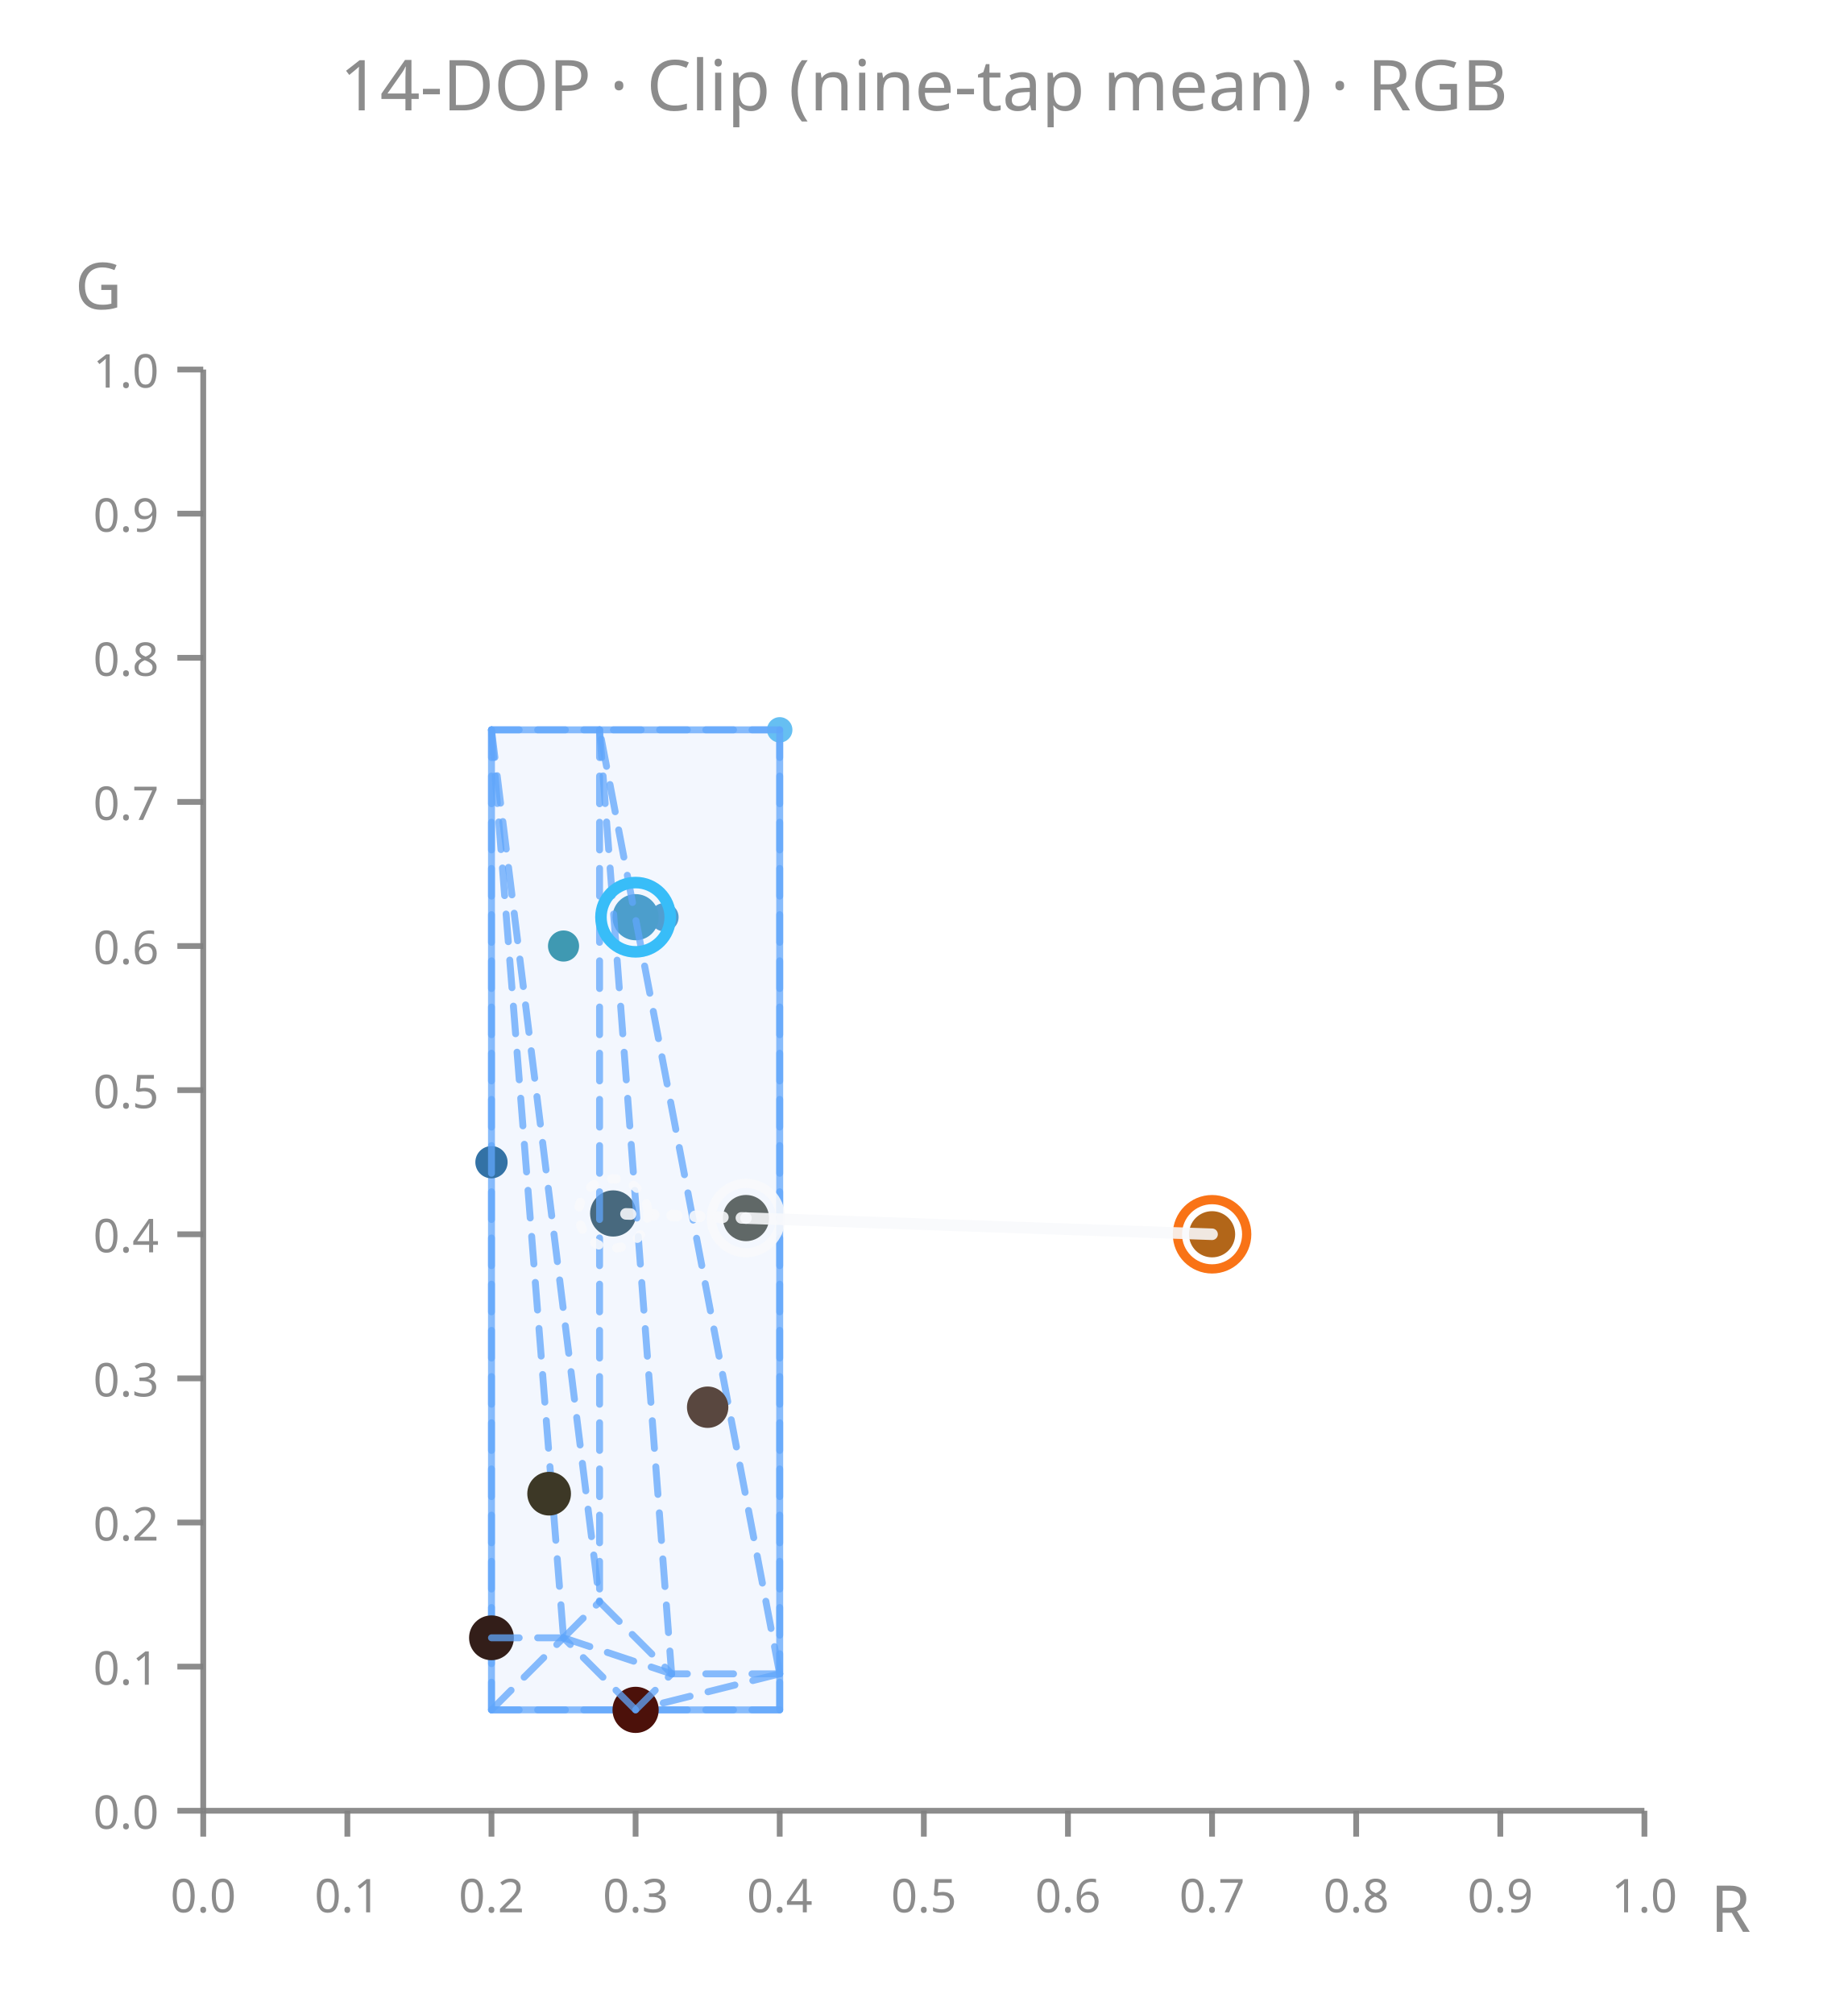
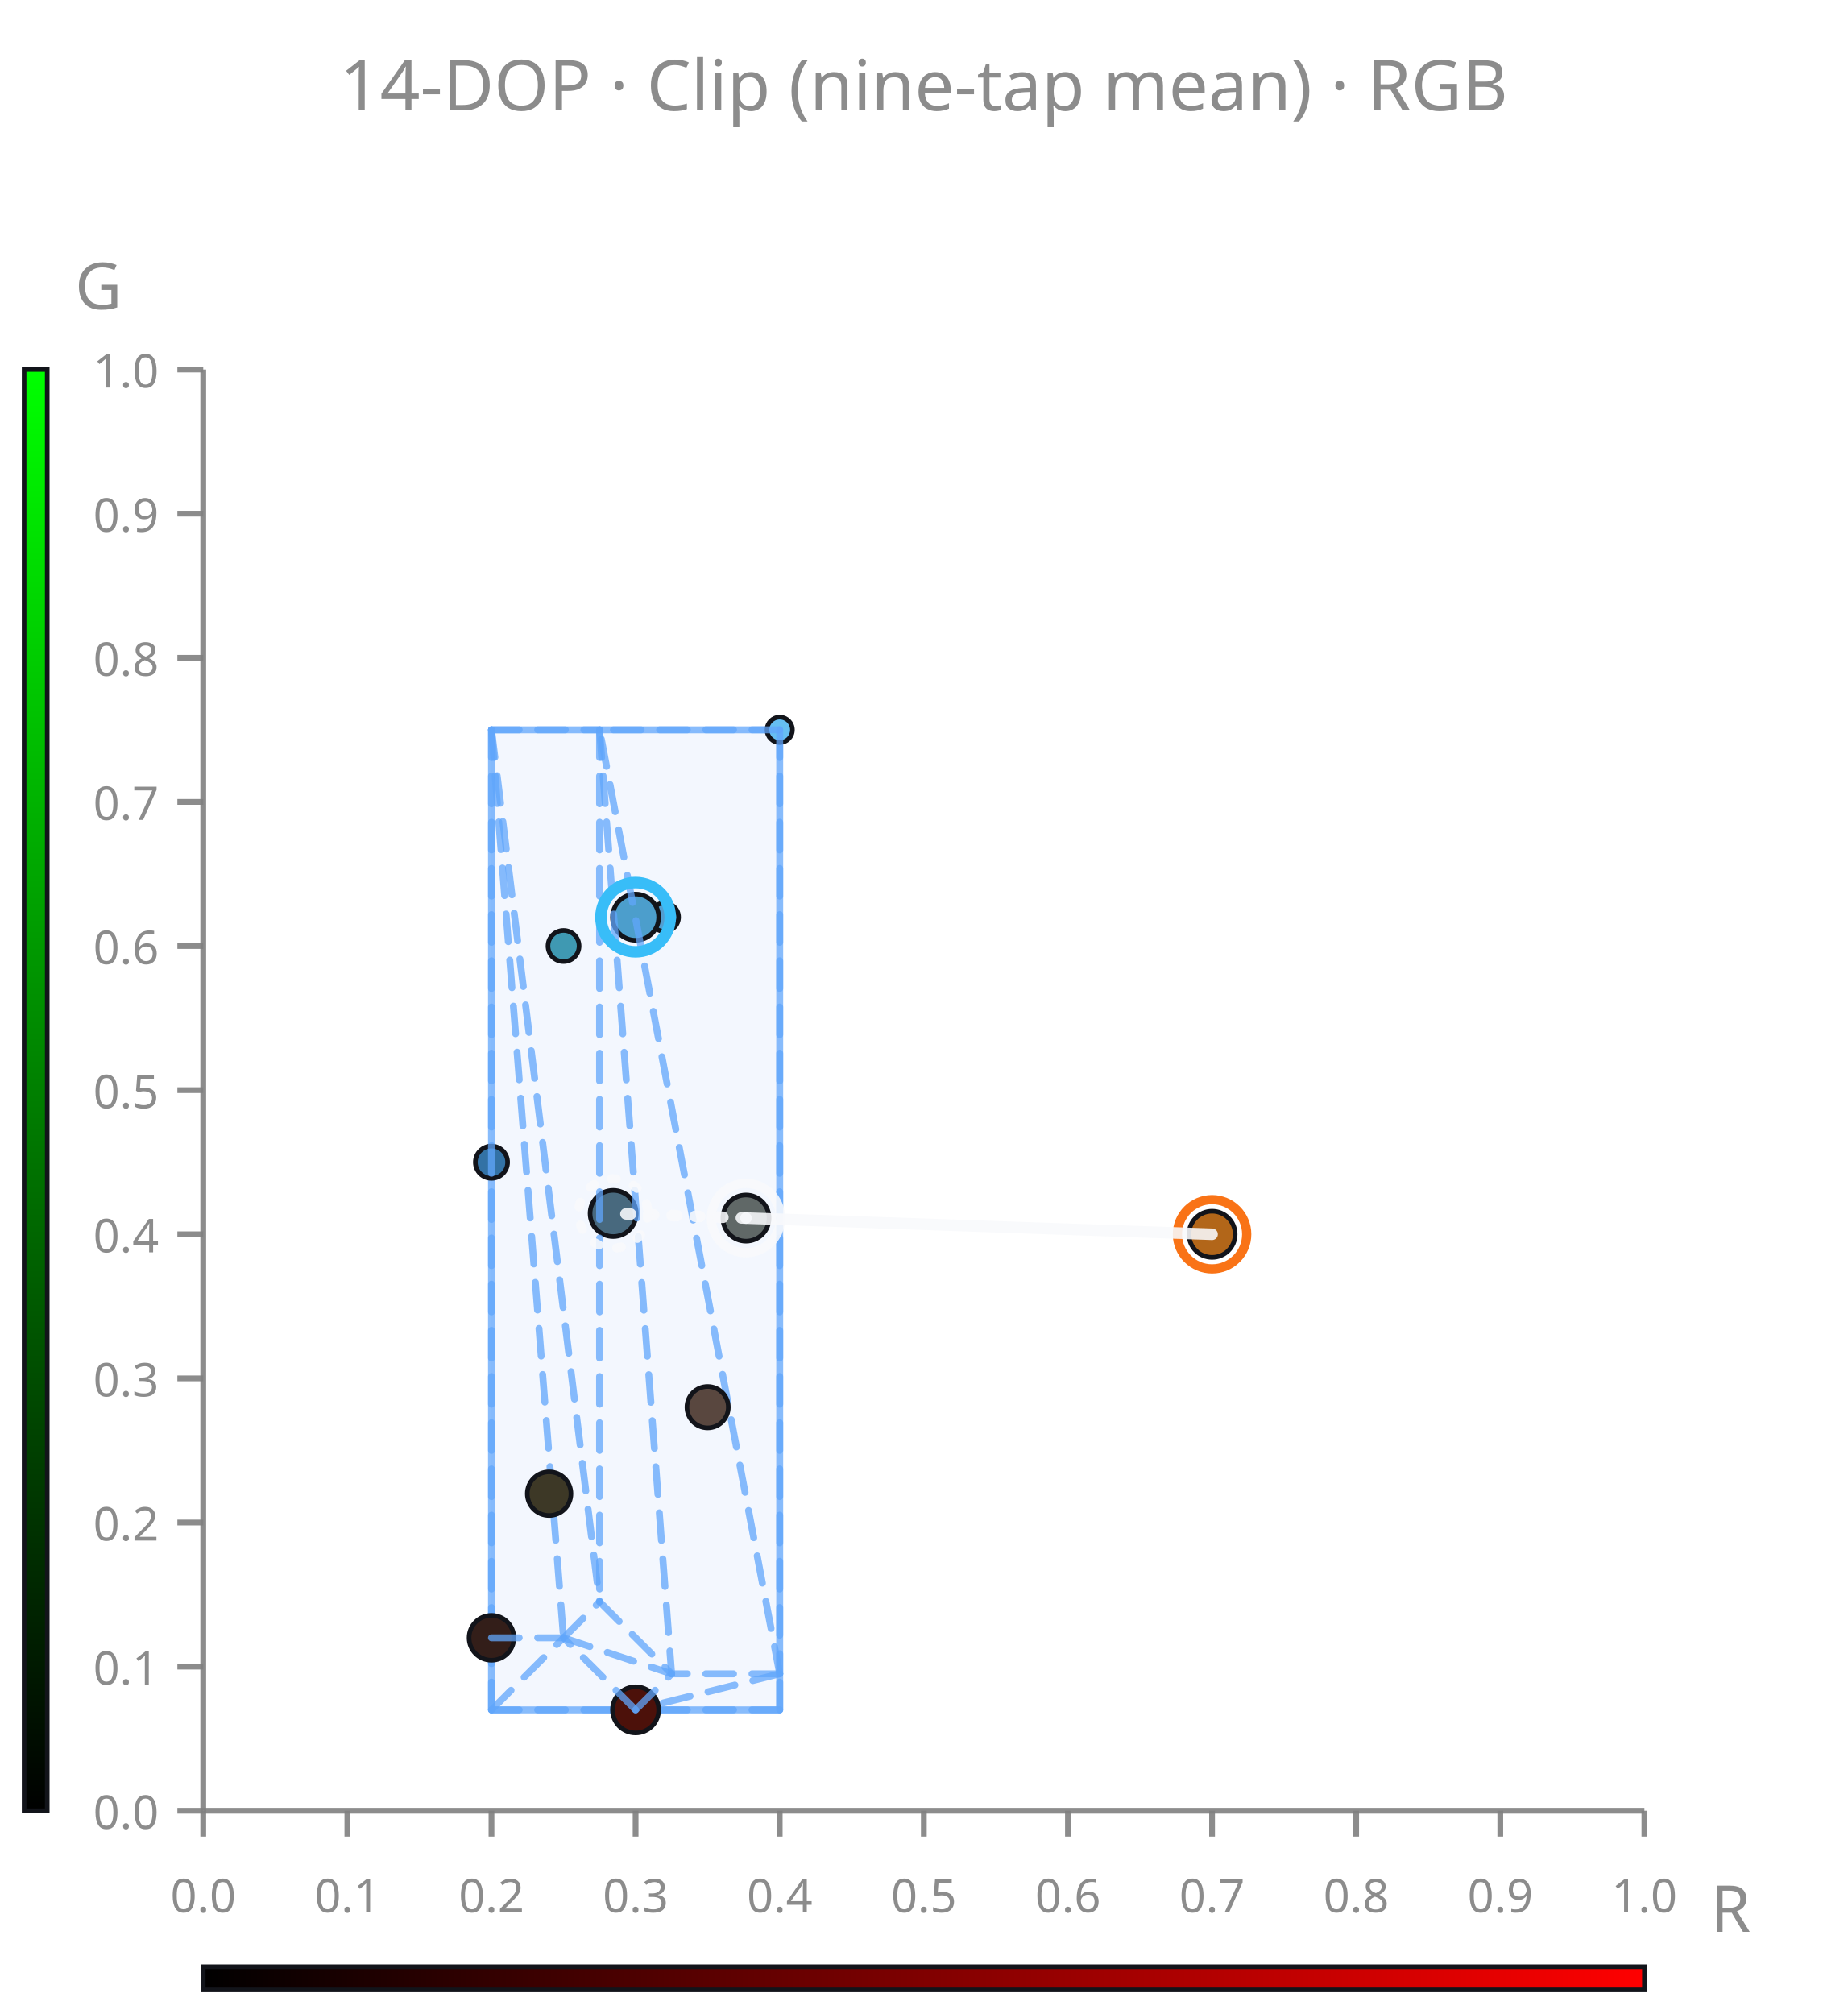
<svg xmlns="http://www.w3.org/2000/svg" baseProfile="full" height="436.0px" version="1.1" viewBox="0,0,400.0,436.0" width="400.0px">
-   <defs />
+   <defs>
+     <linearGradient gradientUnits="userSpaceOnUse" id="plotGradY_2_1_2" x1="7.724" x2="7.724" y1="80" y2="392.0">
+       <stop offset="0" stop-color="rgb(0,255,0)" />
+       <stop offset="1" stop-color="rgb(0,0,0)" />
+     </linearGradient>
+     <linearGradient gradientUnits="userSpaceOnUse" id="plotGradX_2_1_2" x1="44.0" x2="356" y1="428.276" y2="428.276">
+       <stop offset="0" stop-color="rgb(0,0,0)" />
+       <stop offset="1" stop-color="rgb(255,0,0)" />
+     </linearGradient>
+   </defs>
  <g class="layer_bg" />
  <g class="layer_boundary">
    <polygon fill="rgba(59,130,246,0.06)" points="106.4,370.16 168.8,370.16 168.8,158 106.4,158" stroke="rgba(96,165,250,0.75)" stroke-linejoin="round" stroke-width="1.5" />
  </g>
  <g class="layer_axes">
    <line fill="none" stroke="rgba(128,128,128,0.9)" stroke-width="1.25" x1="44.0" x2="356" y1="392.0" y2="392.0" />
    <line fill="none" stroke="rgba(128,128,128,0.9)" stroke-width="1.25" x1="44.0" x2="44.0" y1="392.0" y2="80" />
    <line fill="none" stroke="rgba(128,128,128,0.9)" stroke-width="1.25" x1="44.0" x2="44.0" y1="392.0" y2="397.6" />
    <text dominant-baseline="hanging" fill="rgba(128,128,128,0.9)" font-family="sans-serif" font-size="10.08" text-anchor="middle" x="44.0" y="406.168">0.0</text>
    <line fill="none" stroke="rgba(128,128,128,0.9)" stroke-width="1.25" x1="75.2" x2="75.2" y1="392.0" y2="397.6" />
    <text dominant-baseline="hanging" fill="rgba(128,128,128,0.9)" font-family="sans-serif" font-size="10.08" text-anchor="middle" x="75.2" y="406.168">0.1</text>
    <line fill="none" stroke="rgba(128,128,128,0.9)" stroke-width="1.25" x1="106.4" x2="106.4" y1="392.0" y2="397.6" />
    <text dominant-baseline="hanging" fill="rgba(128,128,128,0.9)" font-family="sans-serif" font-size="10.08" text-anchor="middle" x="106.4" y="406.168">0.2</text>
    <line fill="none" stroke="rgba(128,128,128,0.9)" stroke-width="1.25" x1="137.6" x2="137.6" y1="392.0" y2="397.6" />
    <text dominant-baseline="hanging" fill="rgba(128,128,128,0.9)" font-family="sans-serif" font-size="10.08" text-anchor="middle" x="137.6" y="406.168">0.3</text>
    <line fill="none" stroke="rgba(128,128,128,0.9)" stroke-width="1.25" x1="168.8" x2="168.8" y1="392.0" y2="397.6" />
    <text dominant-baseline="hanging" fill="rgba(128,128,128,0.9)" font-family="sans-serif" font-size="10.08" text-anchor="middle" x="168.8" y="406.168">0.4</text>
    <line fill="none" stroke="rgba(128,128,128,0.9)" stroke-width="1.25" x1="200" x2="200" y1="392.0" y2="397.6" />
    <text dominant-baseline="hanging" fill="rgba(128,128,128,0.9)" font-family="sans-serif" font-size="10.08" text-anchor="middle" x="200" y="406.168">0.5</text>
    <line fill="none" stroke="rgba(128,128,128,0.9)" stroke-width="1.25" x1="231.2" x2="231.2" y1="392.0" y2="397.6" />
    <text dominant-baseline="hanging" fill="rgba(128,128,128,0.9)" font-family="sans-serif" font-size="10.08" text-anchor="middle" x="231.2" y="406.168">0.6</text>
    <line fill="none" stroke="rgba(128,128,128,0.9)" stroke-width="1.25" x1="262.4" x2="262.4" y1="392.0" y2="397.6" />
    <text dominant-baseline="hanging" fill="rgba(128,128,128,0.9)" font-family="sans-serif" font-size="10.08" text-anchor="middle" x="262.4" y="406.168">0.7</text>
    <line fill="none" stroke="rgba(128,128,128,0.9)" stroke-width="1.25" x1="293.6" x2="293.6" y1="392.0" y2="397.6" />
    <text dominant-baseline="hanging" fill="rgba(128,128,128,0.9)" font-family="sans-serif" font-size="10.08" text-anchor="middle" x="293.6" y="406.168">0.8</text>
    <line fill="none" stroke="rgba(128,128,128,0.9)" stroke-width="1.25" x1="324.8" x2="324.8" y1="392.0" y2="397.6" />
    <text dominant-baseline="hanging" fill="rgba(128,128,128,0.9)" font-family="sans-serif" font-size="10.08" text-anchor="middle" x="324.8" y="406.168">0.9</text>
    <line fill="none" stroke="rgba(128,128,128,0.9)" stroke-width="1.25" x1="356" x2="356" y1="392.0" y2="397.6" />
    <text dominant-baseline="hanging" fill="rgba(128,128,128,0.9)" font-family="sans-serif" font-size="10.08" text-anchor="middle" x="356" y="406.168">1.0</text>
    <line fill="none" stroke="rgba(128,128,128,0.9)" stroke-width="1.25" x1="44.0" x2="38.4" y1="392.0" y2="392.0" />
    <text dominant-baseline="central" fill="rgba(128,128,128,0.9)" font-family="sans-serif" font-size="10.08" text-anchor="end" x="34.4" y="392.0">0.0</text>
    <line fill="none" stroke="rgba(128,128,128,0.9)" stroke-width="1.25" x1="44.0" x2="38.4" y1="360.8" y2="360.8" />
    <text dominant-baseline="central" fill="rgba(128,128,128,0.9)" font-family="sans-serif" font-size="10.08" text-anchor="end" x="34.4" y="360.8">0.1</text>
    <line fill="none" stroke="rgba(128,128,128,0.9)" stroke-width="1.25" x1="44.0" x2="38.4" y1="329.6" y2="329.6" />
    <text dominant-baseline="central" fill="rgba(128,128,128,0.9)" font-family="sans-serif" font-size="10.08" text-anchor="end" x="34.4" y="329.6">0.2</text>
    <line fill="none" stroke="rgba(128,128,128,0.9)" stroke-width="1.25" x1="44.0" x2="38.4" y1="298.4" y2="298.4" />
    <text dominant-baseline="central" fill="rgba(128,128,128,0.9)" font-family="sans-serif" font-size="10.08" text-anchor="end" x="34.4" y="298.4">0.3</text>
    <line fill="none" stroke="rgba(128,128,128,0.9)" stroke-width="1.25" x1="44.0" x2="38.4" y1="267.2" y2="267.2" />
    <text dominant-baseline="central" fill="rgba(128,128,128,0.9)" font-family="sans-serif" font-size="10.08" text-anchor="end" x="34.4" y="267.2">0.4</text>
    <line fill="none" stroke="rgba(128,128,128,0.9)" stroke-width="1.25" x1="44.0" x2="38.4" y1="236" y2="236" />
    <text dominant-baseline="central" fill="rgba(128,128,128,0.9)" font-family="sans-serif" font-size="10.08" text-anchor="end" x="34.4" y="236">0.5</text>
    <line fill="none" stroke="rgba(128,128,128,0.9)" stroke-width="1.25" x1="44.0" x2="38.4" y1="204.8" y2="204.8" />
    <text dominant-baseline="central" fill="rgba(128,128,128,0.9)" font-family="sans-serif" font-size="10.08" text-anchor="end" x="34.4" y="204.8">0.6</text>
    <line fill="none" stroke="rgba(128,128,128,0.9)" stroke-width="1.25" x1="44.0" x2="38.4" y1="173.6" y2="173.6" />
    <text dominant-baseline="central" fill="rgba(128,128,128,0.9)" font-family="sans-serif" font-size="10.08" text-anchor="end" x="34.4" y="173.6">0.7</text>
    <line fill="none" stroke="rgba(128,128,128,0.9)" stroke-width="1.25" x1="44.0" x2="38.4" y1="142.4" y2="142.4" />
    <text dominant-baseline="central" fill="rgba(128,128,128,0.9)" font-family="sans-serif" font-size="10.08" text-anchor="end" x="34.4" y="142.4">0.8</text>
    <line fill="none" stroke="rgba(128,128,128,0.9)" stroke-width="1.25" x1="44.0" x2="38.4" y1="111.2" y2="111.2" />
    <text dominant-baseline="central" fill="rgba(128,128,128,0.9)" font-family="sans-serif" font-size="10.08" text-anchor="end" x="34.4" y="111.2">0.9</text>
    <line fill="none" stroke="rgba(128,128,128,0.9)" stroke-width="1.25" x1="44.0" x2="38.4" y1="80" y2="80" />
    <text dominant-baseline="central" fill="rgba(128,128,128,0.9)" font-family="sans-serif" font-size="10.08" text-anchor="end" x="34.4" y="80">1.0</text>
    <text fill="rgba(128,128,128,0.9)" font-family="sans-serif" font-size="14" x="370.3" y="418.208">R</text>
    <text fill="rgba(128,128,128,0.9)" font-family="sans-serif" font-size="14" x="16.224" y="66.928">G</text>
+     <rect fill="url(#plotGradY_2_1_2) none" height="312" shape-rendering="geometricPrecision" stroke="rgba(18,20,26,1.0)" stroke-width="1.0" width="5.0" x="5.224" y="80" />
+     <rect fill="url(#plotGradX_2_1_2) none" height="5.0" shape-rendering="geometricPrecision" stroke="rgba(18,20,26,1.0)" stroke-width="1.0" width="312" x="44.0" y="425.776" />
  </g>
  <g class="layer_dots">
-     <circle cx="168.8" cy="158" fill="rgb(102,191,242)" r="2.75" stroke="none" />
-     <circle cx="143.84" cy="198.56" fill="rgb(81,158,209)" r="3.071" stroke="none" />
-     <circle cx="137.6" cy="198.56" fill="rgb(76,158,204)" r="5.0" stroke="none" />
+     <circle cx="168.8" cy="158" fill="rgb(102,191,242)" r="2.75" stroke="rgba(18,20,26,1.0)" stroke-width="1.0" />
+     <circle cx="143.84" cy="198.56" fill="rgb(81,158,209)" r="3.071" stroke="rgba(18,20,26,1.0)" stroke-width="1.0" />
+     <circle cx="137.6" cy="198.56" fill="rgb(76,158,204)" r="5.0" stroke="rgba(18,20,26,1.0)" stroke-width="1.0" />
    <line fill="none" stroke="rgba(96,165,250,0.75)" stroke-dasharray="6,4" stroke-linecap="round" stroke-width="1.5" x1="168.8" x2="129.8" y1="158" y2="158" />
-     <circle cx="122" cy="204.8" fill="rgb(63,153,178)" r="3.368" stroke="none" />
+     <circle cx="122" cy="204.8" fill="rgb(63,153,178)" r="3.368" stroke="rgba(18,20,26,1.0)" stroke-width="1.0" />
    <line fill="none" stroke="rgba(96,165,250,0.75)" stroke-dasharray="6,4" stroke-linecap="round" stroke-width="1.5" x1="106.4" x2="129.8" y1="158" y2="158" />
-     <circle cx="106.4" cy="251.6" fill="rgb(51,114,165)" r="3.492" stroke="none" />
-     <circle cx="132.747" cy="262.693" fill="rgb(72,105,126)" r="5.0" stroke="none" />
+     <circle cx="106.4" cy="251.6" fill="rgb(51,114,165)" r="3.492" stroke="rgba(18,20,26,1.0)" stroke-width="1.0" />
+     <circle cx="132.747" cy="262.693" fill="rgb(72,105,126)" r="5.0" stroke="rgba(18,20,26,1.0)" stroke-width="1.0" />
    <line fill="none" stroke="rgba(96,165,250,0.75)" stroke-dasharray="6,4" stroke-linecap="round" stroke-width="1.5" x1="168.8" x2="168.8" y1="158" y2="362.36" />
-     <circle cx="161.498" cy="263.693" fill="rgb(96,104,103)" r="5.0" stroke="none" />
+     <circle cx="161.498" cy="263.693" fill="rgb(96,104,103)" r="5.0" stroke="rgba(18,20,26,1.0)" stroke-width="1.0" />
    <line fill="none" stroke="rgba(96,165,250,0.75)" stroke-dasharray="6,4" stroke-linecap="round" stroke-width="1.5" x1="106.4" x2="106.4" y1="158" y2="354.56" />
    <line fill="none" stroke="rgba(96,165,250,0.75)" stroke-dasharray="6,4" stroke-linecap="round" stroke-width="1.5" x1="168.8" x2="129.8" y1="362.36" y2="158" />
    <line fill="none" stroke="rgba(96,165,250,0.75)" stroke-dasharray="6,4" stroke-linecap="round" stroke-width="1.5" x1="106.4" x2="122" y1="158" y2="354.56" />
    <line fill="none" stroke="rgba(96,165,250,0.75)" stroke-dasharray="6,4" stroke-linecap="round" stroke-width="1.5" x1="106.4" x2="129.8" y1="158" y2="346.76" />
    <line fill="none" stroke="rgba(96,165,250,0.75)" stroke-dasharray="6,4" stroke-linecap="round" stroke-width="1.5" x1="129.8" x2="129.8" y1="158" y2="346.76" />
    <line fill="none" stroke="rgba(96,165,250,0.75)" stroke-dasharray="6,4" stroke-linecap="round" stroke-width="1.5" x1="129.8" x2="145.4" y1="158" y2="362.36" />
-     <circle cx="153.2" cy="304.64" fill="rgb(89,71,63)" r="4.481" stroke="none" />
-     <circle cx="118.88" cy="323.36" fill="rgb(61,56,38)" r="4.728" stroke="none" />
+     <circle cx="153.2" cy="304.64" fill="rgb(89,71,63)" r="4.481" stroke="rgba(18,20,26,1.0)" stroke-width="1.0" />
+     <circle cx="118.88" cy="323.36" fill="rgb(61,56,38)" r="4.728" stroke="rgba(18,20,26,1.0)" stroke-width="1.0" />
    <line fill="none" stroke="rgba(96,165,250,0.75)" stroke-dasharray="6,4" stroke-linecap="round" stroke-width="1.5" x1="168.8" x2="168.8" y1="370.16" y2="362.36" />
    <line fill="none" stroke="rgba(96,165,250,0.75)" stroke-dasharray="6,4" stroke-linecap="round" stroke-width="1.5" x1="106.4" x2="106.4" y1="370.16" y2="354.56" />
-     <circle cx="106.4" cy="354.56" fill="rgb(51,30,25)" r="4.852" stroke="none" />
-     <circle cx="262.4" cy="267.2" fill="rgb(178,102,25)" r="5.0" stroke="none" />
+     <circle cx="106.4" cy="354.56" fill="rgb(51,30,25)" r="4.852" stroke="rgba(18,20,26,1.0)" stroke-width="1.0" />
+     <circle cx="262.4" cy="267.2" fill="rgb(178,102,25)" r="5.0" stroke="rgba(18,20,26,1.0)" stroke-width="1.0" />
    <line fill="none" stroke="rgba(96,165,250,0.75)" stroke-dasharray="6,4" stroke-linecap="round" stroke-width="1.5" x1="168.8" x2="137.6" y1="370.16" y2="370.16" />
    <line fill="none" stroke="rgba(96,165,250,0.75)" stroke-dasharray="6,4" stroke-linecap="round" stroke-width="1.5" x1="106.4" x2="137.6" y1="370.16" y2="370.16" />
    <line fill="none" stroke="rgba(96,165,250,0.75)" stroke-dasharray="6,4" stroke-linecap="round" stroke-width="1.5" x1="106.4" x2="122" y1="370.16" y2="354.56" />
    <line fill="none" stroke="rgba(96,165,250,0.75)" stroke-dasharray="6,4" stroke-linecap="round" stroke-width="1.5" x1="168.8" x2="137.6" y1="362.36" y2="370.16" />
    <line fill="none" stroke="rgba(96,165,250,0.75)" stroke-dasharray="6,4" stroke-linecap="round" stroke-width="1.5" x1="168.8" x2="145.4" y1="362.36" y2="362.36" />
    <line fill="none" stroke="rgba(96,165,250,0.75)" stroke-dasharray="6,4" stroke-linecap="round" stroke-width="1.5" x1="106.4" x2="122" y1="354.56" y2="354.56" />
-     <circle cx="137.6" cy="370.16" fill="rgb(76,17,10)" r="5.0" stroke="none" />
+     <circle cx="137.6" cy="370.16" fill="rgb(76,17,10)" r="5.0" stroke="rgba(18,20,26,1.0)" stroke-width="1.0" />
    <line fill="none" stroke="rgba(96,165,250,0.75)" stroke-dasharray="6,4" stroke-linecap="round" stroke-width="1.5" x1="137.6" x2="122" y1="370.16" y2="354.56" />
    <line fill="none" stroke="rgba(96,165,250,0.75)" stroke-dasharray="6,4" stroke-linecap="round" stroke-width="1.5" x1="137.6" x2="145.4" y1="370.16" y2="362.36" />
    <line fill="none" stroke="rgba(96,165,250,0.75)" stroke-dasharray="6,4" stroke-linecap="round" stroke-width="1.5" x1="122" x2="129.8" y1="354.56" y2="346.76" />
    <line fill="none" stroke="rgba(96,165,250,0.75)" stroke-dasharray="6,4" stroke-linecap="round" stroke-width="1.5" x1="122" x2="145.4" y1="354.56" y2="362.36" />
    <line fill="none" stroke="rgba(96,165,250,0.75)" stroke-dasharray="6,4" stroke-linecap="round" stroke-width="1.5" x1="129.8" x2="145.4" y1="346.76" y2="362.36" />
  </g>
  <g class="layer_overlay">
    <circle cx="137.6" cy="198.56" fill="none" r="7.5" stroke="rgba(56,189,248,1.0)" stroke-width="2.5" />
    <circle cx="262.4" cy="267.2" fill="none" r="7.5" stroke="rgba(249,115,22,1.0)" stroke-width="2.0" />
    <line stroke="rgba(248,250,252,0.88)" stroke-linecap="round" stroke-width="2.5" x1="262.4" x2="161.498" y1="267.2" y2="263.693" />
    <circle cx="161.498" cy="263.693" fill="none" r="7.5" stroke="rgba(248,250,252,0.88)" stroke-width="2.0" />
    <line fill="none" stroke="rgba(248,250,252,0.88)" stroke-dasharray="1 4" stroke-linecap="round" stroke-width="2.5" x1="161.498" x2="132.747" y1="263.693" y2="262.693" />
    <circle cx="132.747" cy="262.693" fill="none" r="7.5" stroke="rgba(248,250,252,0.88)" stroke-dasharray="1 4" stroke-linecap="round" stroke-width="2.0" />
  </g>
  <g class="layer_header">
    <text dominant-baseline="central" fill="rgba(128,128,128,0.9)" font-family="sans-serif" font-size="15.2" text-anchor="middle" x="200.0" y="18.0">14-DOP · Clip (nine-tap mean) · RGB</text>
  </g>
</svg>
